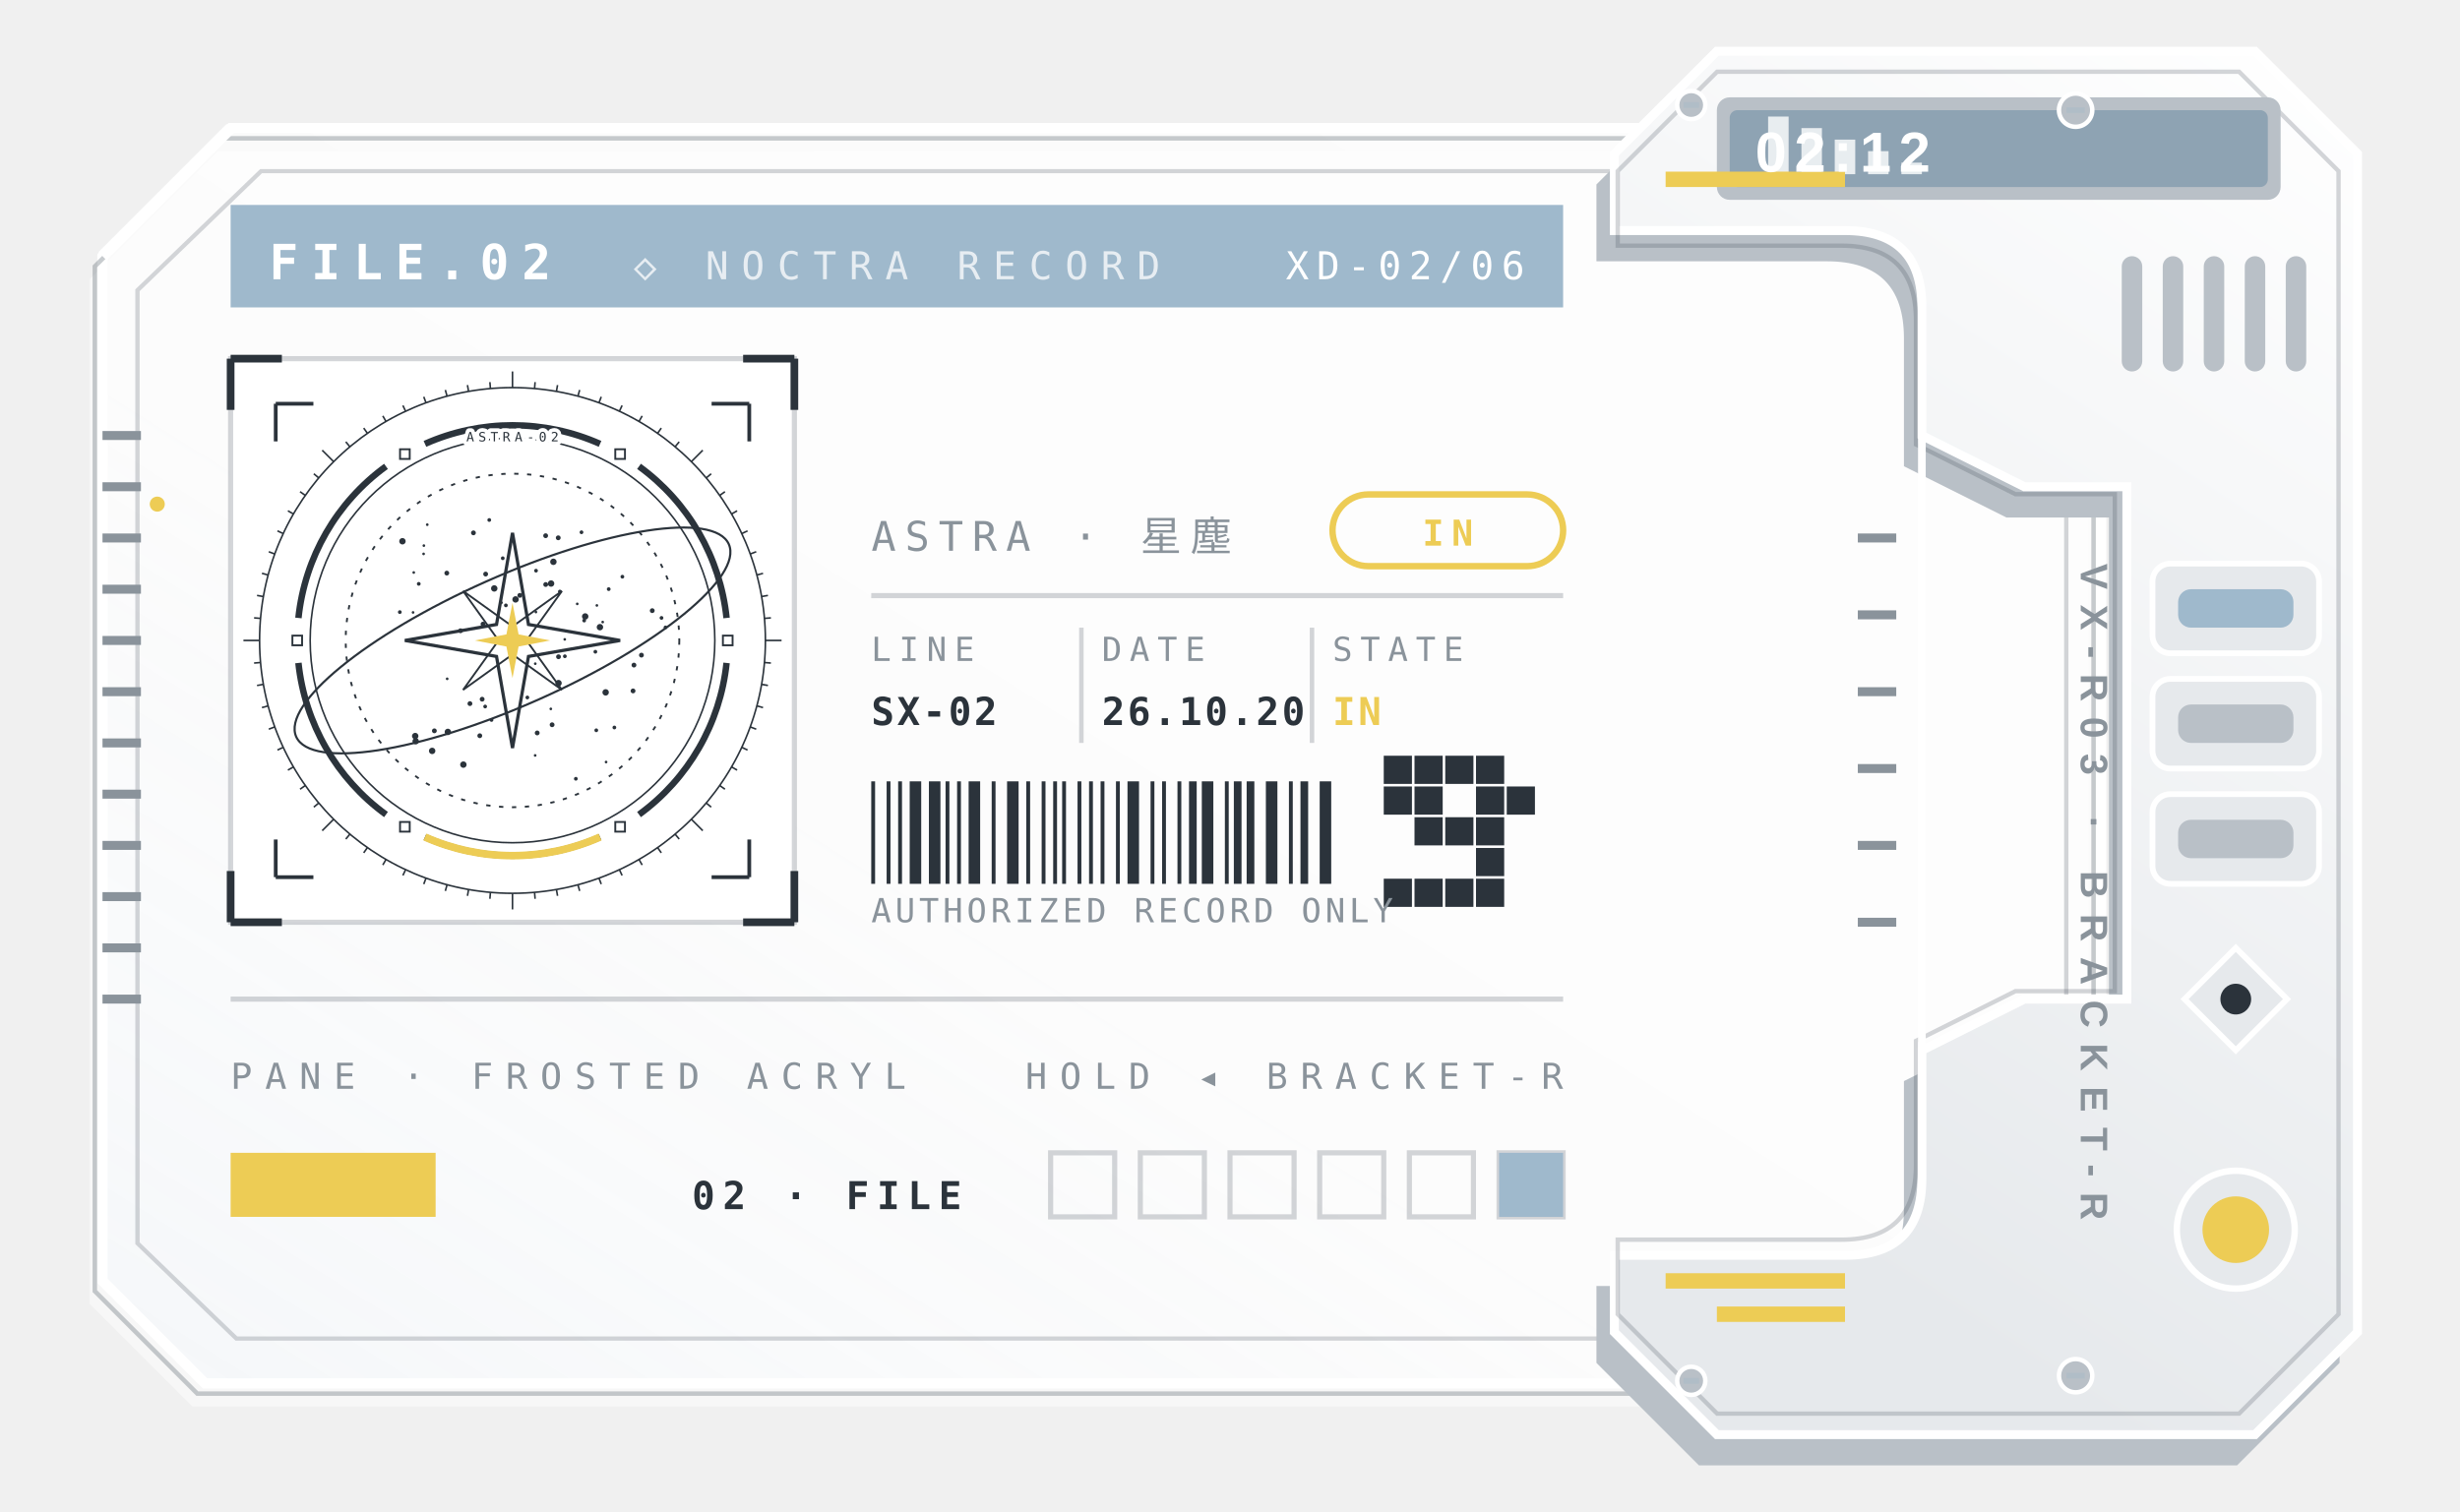
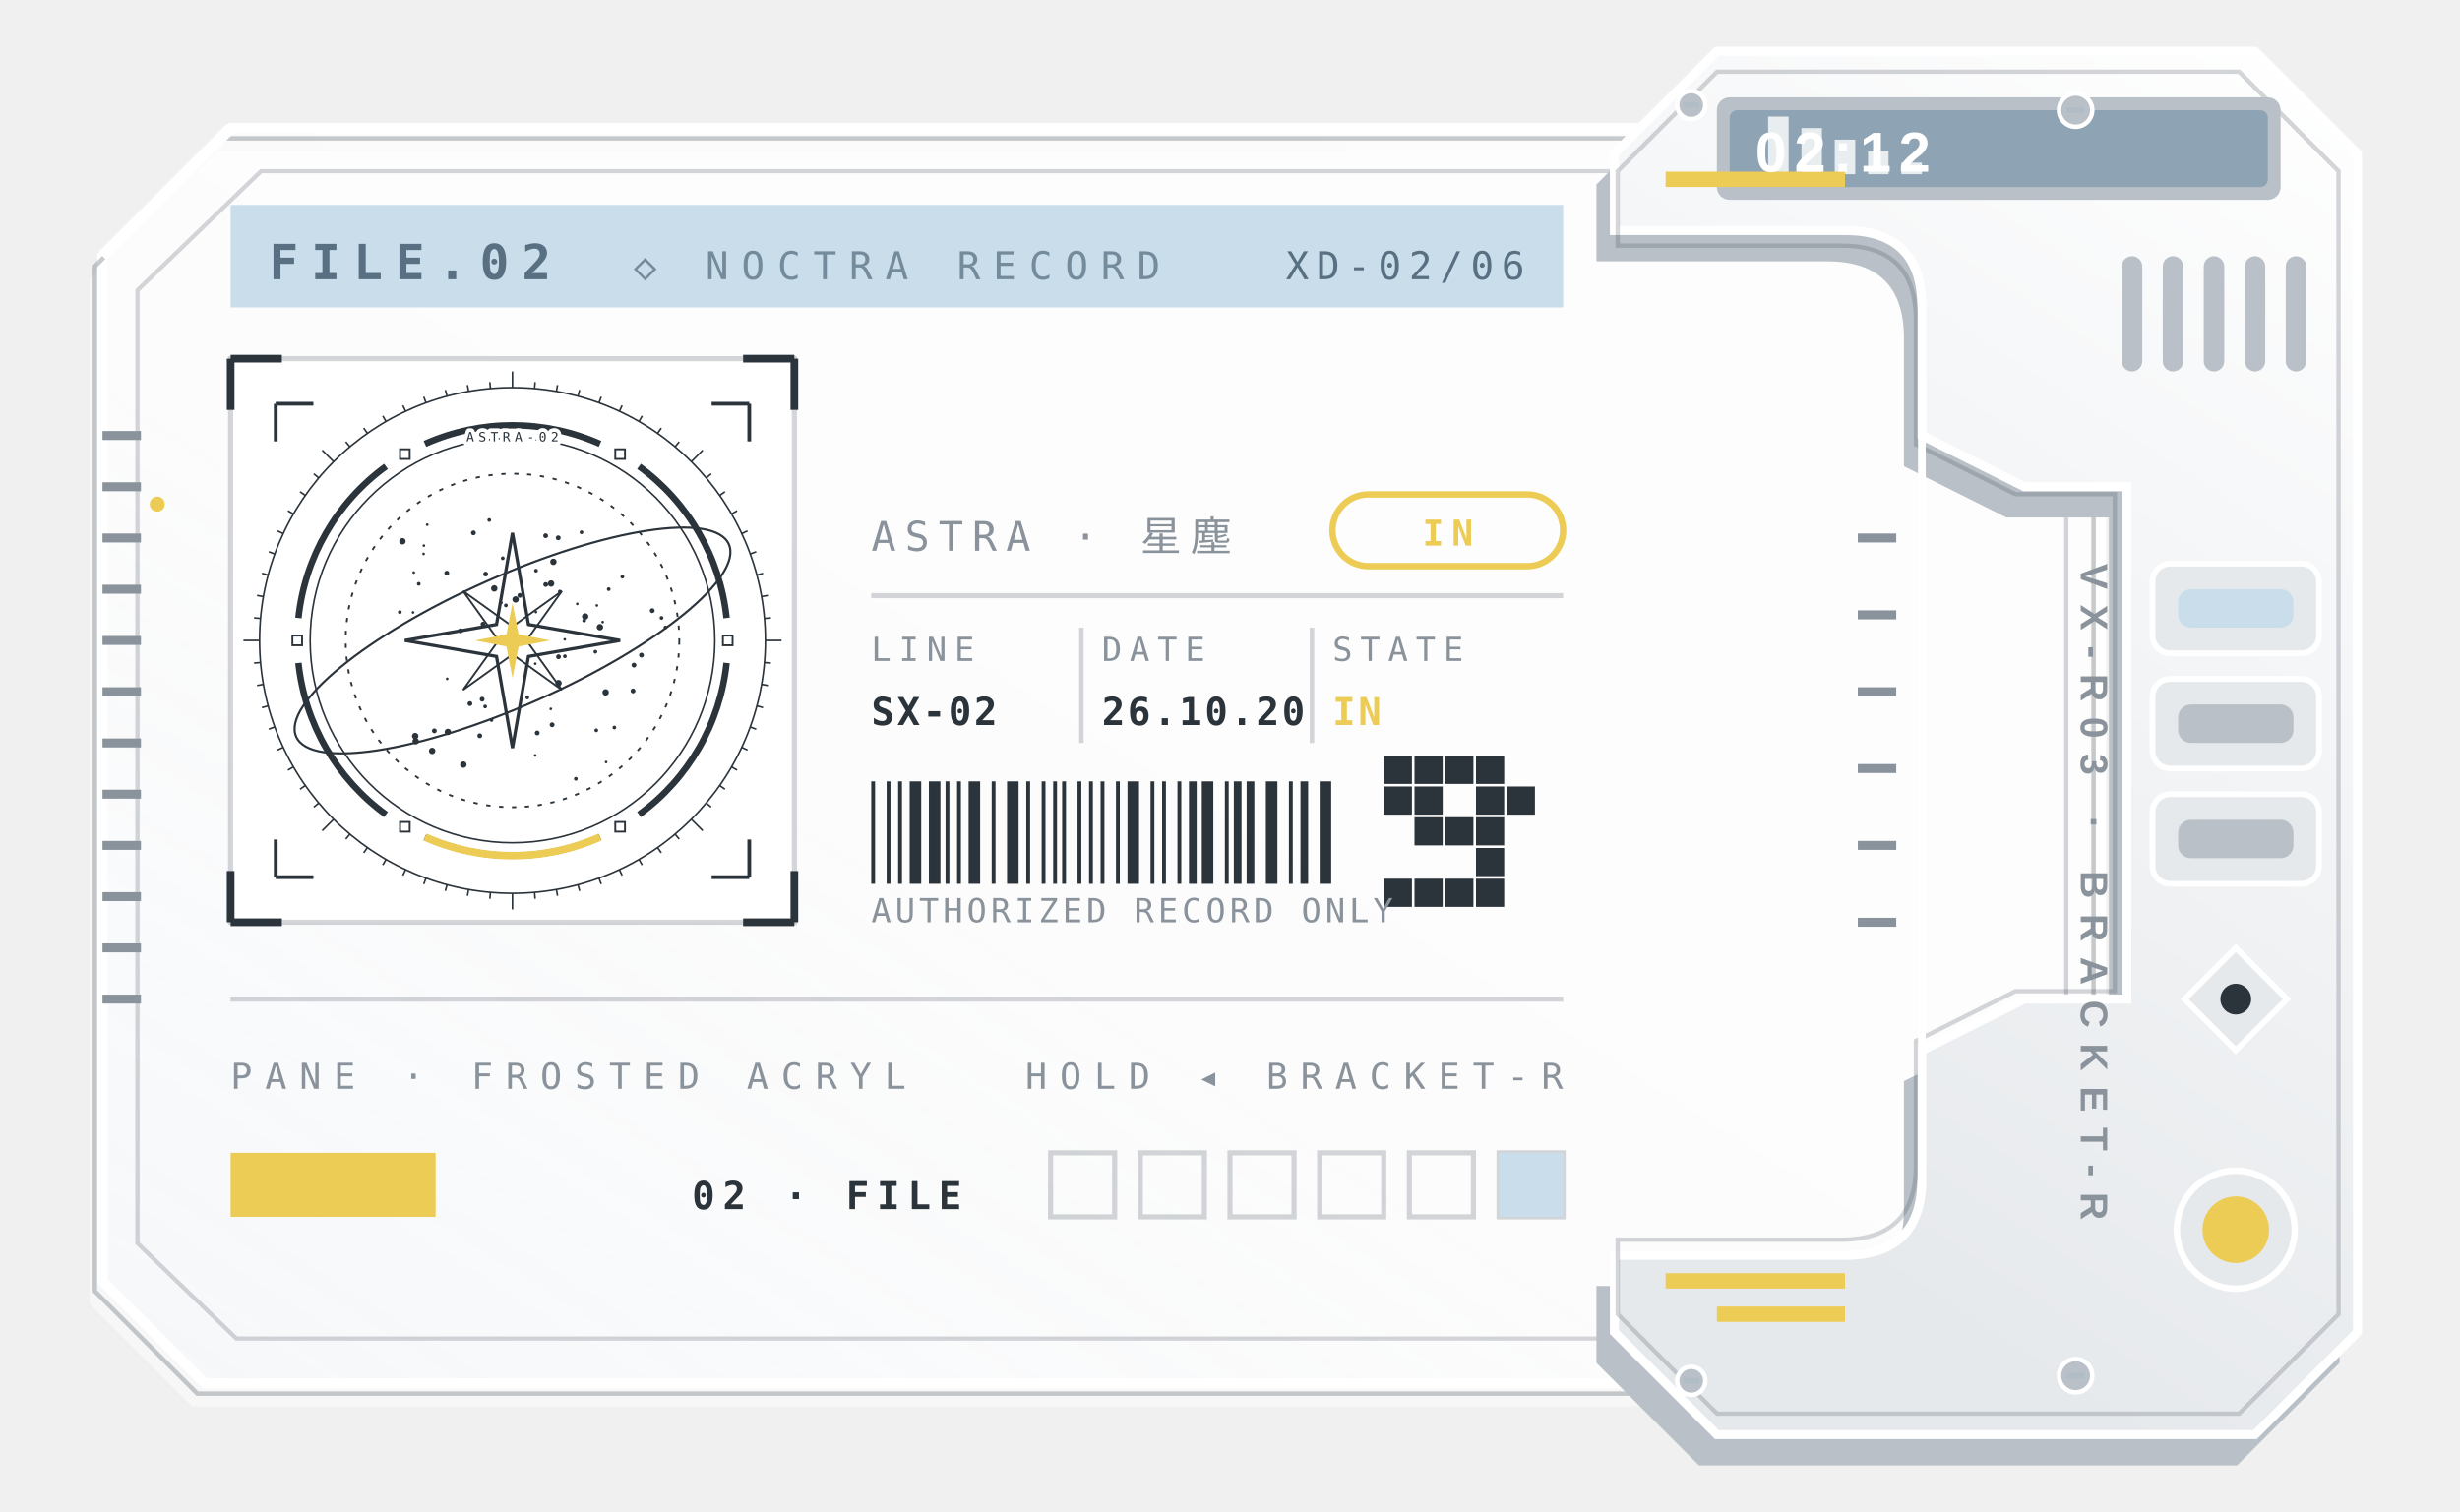
<svg xmlns="http://www.w3.org/2000/svg" width="384" height="236" viewBox="-4 -4 192 118">
  <g transform="translate(184 0) scale(-1 1)">
    <defs>
      <linearGradient id="p5010" x1="0" y1="0" x2="1" y2="1">
        <stop offset="0" stop-color="#FFFFFF" stop-opacity=".82" />
        <stop offset=".6" stop-color="#FFFFFF" stop-opacity=".66" />
        <stop offset="1" stop-color="#F4F7FA" stop-opacity=".74" />
      </linearGradient>
    </defs>
    <path d="M24 6H170L180 16V96L172 104H24Z" fill="rgba(255,255,255,.45)" transform="translate(1 1.8)" />
    <path d="M24 6H170L180 16V96L172 104H24Z" fill="url(#p5010)" />
    <path d="M24 6H170L180 16V96L172 104H24Z" fill="none" stroke="#FFFFFF" stroke-width=".8" />
    <path d="M24 6H170L180 16V96L172 104H24Z" fill="none" stroke="rgba(60,72,84,.28)" stroke-width=".35" transform="translate(.6 .8)" />
    <path d="M24 6H170L180 16V96L172 104H24Z" fill="none" stroke="rgba(60,72,84,.22)" stroke-width=".35" transform="translate(102.0 54.0) scale(.965 .93) translate(-102.0 -54.0)" />
    <path d="M180 30h-3" stroke="#8A939B" stroke-width=".7" />
    <path d="M180 34h-3" stroke="#8A939B" stroke-width=".7" />
    <path d="M180 38h-3" stroke="#8A939B" stroke-width=".7" />
    <path d="M180 42h-3" stroke="#8A939B" stroke-width=".7" />
    <path d="M180 46h-3" stroke="#8A939B" stroke-width=".7" />
    <path d="M180 50h-3" stroke="#8A939B" stroke-width=".7" />
    <path d="M180 54h-3" stroke="#8A939B" stroke-width=".7" />
    <path d="M180 58h-3" stroke="#8A939B" stroke-width=".7" />
    <path d="M180 62h-3" stroke="#8A939B" stroke-width=".7" />
    <path d="M180 66h-3" stroke="#8A939B" stroke-width=".7" />
    <path d="M180 70h-3" stroke="#8A939B" stroke-width=".7" />
    <path d="M180 74h-3" stroke="#8A939B" stroke-width=".7" />
    <path d="M170 6L180 16" stroke="#FFFFFF" stroke-width=".9" />
    <path d="M66 74H170" stroke="rgba(60,72,84,.22)" stroke-width=".4" />
    <rect x="66" y="86" width="5" height="5" fill="none" stroke="rgba(60,72,84,.22)" stroke-width=".4" />
    <rect x="73" y="86" width="5" height="5" fill="none" stroke="rgba(60,72,84,.22)" stroke-width=".4" />
    <rect x="80" y="86" width="5" height="5" fill="none" stroke="rgba(60,72,84,.22)" stroke-width=".4" />
    <rect x="87" y="86" width="5" height="5" fill="none" stroke="rgba(60,72,84,.22)" stroke-width=".4" />
    <rect x="94" y="86" width="5" height="5" fill="none" stroke="rgba(60,72,84,.22)" stroke-width=".4" />
    <rect x="101" y="86" width="5" height="5" fill="none" stroke="rgba(60,72,84,.22)" stroke-width=".4" />
-     <rect x="66" y="86" width="5" height="5" fill="#9FB9CC" />
+     <rect x="66" y="86" width="5" height="5" fill="#C9DDEB" />
    <rect x="154" y="86" width="16" height="5" fill="#EDCC55" />
    <defs>
      <linearGradient id="b5011" x1="0" y1="0" x2=".35" y2="1">
        <stop offset="0" stop-color="#FFFFFF" />
        <stop offset="1" stop-color="#E6E9EC" />
      </linearGradient>
    </defs>
    <path d="M4 8L12 0H54L62 8V14H44Q38 14 38 20V30L30 34H22V74H30L38 78V88Q38 94 44 94H62V100L54 108H12L4 100Z" fill="#B9C0C7" transform="translate(1.4 2.4)" />
    <path d="M4 8L12 0H54L62 8V14H44Q38 14 38 20V30L30 34H22V74H30L38 78V88Q38 94 44 94H62V100L54 108H12L4 100Z" fill="url(#b5011)" />
    <path d="M4 8L12 0H54L62 8V14H44Q38 14 38 20V30L30 34H22V74H30L38 78V88Q38 94 44 94H62V100L54 108H12L4 100Z" fill="none" stroke="#FFFFFF" stroke-width=".7" />
    <path d="M4 8L12 0H54L62 8V14H44Q38 14 38 20V30L30 34H22V74H30L38 78V88Q38 94 44 94H62V100L54 108H12L4 100Z" fill="none" stroke="rgba(60,72,84,.22)" stroke-width=".35" transform="translate(1.6 1.6) scale(.97)" />
    <rect x="10" y="3.6" width="44" height="8" rx="1" fill="#B9C0C7" />
    <rect x="11" y="4.6" width="42" height="6" rx=".6" fill="#8EA3B3" />
    <rect x="38.0" y="8.7" width="1.6" height="0.9" fill="#FFFFFF" opacity=".8" />
    <rect x="40.6" y="7.8" width="1.6" height="1.8" fill="#FFFFFF" opacity=".8" />
    <rect x="43.2" y="6.9" width="1.6" height="2.7" fill="#FFFFFF" opacity=".8" />
    <rect x="45.8" y="6.0" width="1.6" height="3.6" fill="#FFFFFF" opacity=".8" />
    <rect x="48.4" y="5.1" width="1.6" height="4.5" fill="#FFFFFF" opacity=".8" />
    <rect x="8.0" y="16" width="1.6" height="9" rx=".8" fill="#B9C0C7" />
    <rect x="11.2" y="16" width="1.6" height="9" rx=".8" fill="#B9C0C7" />
    <rect x="14.4" y="16" width="1.6" height="9" rx=".8" fill="#B9C0C7" />
    <rect x="17.6" y="16" width="1.6" height="9" rx=".8" fill="#B9C0C7" />
    <rect x="20.8" y="16" width="1.6" height="9" rx=".8" fill="#B9C0C7" />
    <rect x="7" y="40" width="13" height="7" rx="1.4" fill="#E6E9EC" stroke="#FFFFFF" stroke-width=".45" />
-     <rect x="9" y="42" width="9" height="3" rx="1" fill="#9FB9CC" />
+     <rect x="9" y="42" width="9" height="3" rx="1" fill="#C9DDEB" />
    <rect x="7" y="49" width="13" height="7" rx="1.4" fill="#E6E9EC" stroke="#FFFFFF" stroke-width=".45" />
    <rect x="9" y="51" width="9" height="3" rx="1" fill="#B9C0C7" />
    <rect x="7" y="58" width="13" height="7" rx="1.4" fill="#E6E9EC" stroke="#FFFFFF" stroke-width=".45" />
    <rect x="9" y="60" width="9" height="3" rx="1" fill="#B9C0C7" />
    <path d="M13.5 70l4 4l-4 4l-4 -4Z" fill="#E6E9EC" stroke="#FFFFFF" stroke-width=".45" />
    <circle cx="13.5" cy="74" r="1.2" fill="#2B333B" />
    <path d="M44 96H58" stroke="#EDCC55" stroke-width="1.2" />
    <path d="M44 98.6H54" stroke="#EDCC55" stroke-width="1.2" />
    <path d="M44 10H58" stroke="#EDCC55" stroke-width="1.2" />
    <circle cx="13.5" cy="92" r="4.6" fill="#E6E9EC" stroke="#FFFFFF" stroke-width=".5" />
    <circle cx="13.5" cy="92" r="2.6" fill="#EDCC55">
      <animate attributeName="opacity" values="1;.35;1" dur="1.8s" repeatCount="indefinite" />
    </circle>
    <circle cx="26" cy="4.6" r="1.3" fill="#B9C0C7" stroke="#FFFFFF" stroke-width=".35" />
    <path d="M25.285 4.6H26.715" stroke="#B0BDC7" stroke-width=".45" />
    <circle cx="26" cy="103.4" r="1.3" fill="#B9C0C7" stroke="#FFFFFF" stroke-width=".35" />
    <path d="M25.285 103.4H26.715" stroke="#B0BDC7" stroke-width=".45" />
    <circle cx="56" cy="4.2" r="1.1" fill="#B9C0C7" stroke="#FFFFFF" stroke-width=".35" />
    <path d="M55.395 4.2H56.605" stroke="#B0BDC7" stroke-width=".45" />
    <circle cx="56" cy="103.8" r="1.1" fill="#B9C0C7" stroke="#FFFFFF" stroke-width=".35" />
    <path d="M55.395 103.8H56.605" stroke="#B0BDC7" stroke-width=".45" />
    <path d="M38 20V88" stroke="#FFFFFF" stroke-width=".6" />
    <path d="M40 38h3" stroke="#8A939B" stroke-width=".7" />
    <path d="M40 44h3" stroke="#8A939B" stroke-width=".7" />
    <path d="M40 50h3" stroke="#8A939B" stroke-width=".7" />
    <path d="M40 56h3" stroke="#8A939B" stroke-width=".7" />
    <path d="M40 62h3" stroke="#8A939B" stroke-width=".7" />
    <path d="M40 68h3" stroke="#8A939B" stroke-width=".7" />
  </g>
-   <rect x="14" y="12" width="104" height="8" fill="#9FB9CC" />
-   <text x="17" y="17.8" font-family="IBM Plex Mono, Menlo, monospace" font-weight="600" font-size="3.8" letter-spacing="1" text-anchor="start" fill="#FFFFFF">FILE.02</text>
-   <text x="66.0" y="17.8" font-family="IBM Plex Mono, Menlo, monospace" font-weight="500" font-size="3" letter-spacing="1" text-anchor="middle" fill="#FFFFFF" opacity=".75">◇ NOCTRA RECORD</text>
-   <text x="115" y="17.8" font-family="IBM Plex Mono, Menlo, monospace" font-weight="500" font-size="3" letter-spacing="0.6" text-anchor="end" fill="#FFFFFF">XD-02/06</text>
+   <rect x="14" y="12" width="104" height="8" fill="#C9DDEB" />
+   <text x="17" y="17.8" font-family="IBM Plex Mono, Menlo, monospace" font-weight="600" font-size="3.8" letter-spacing="1" text-anchor="start" fill="#587082">FILE.02</text>
+   <text x="66.0" y="17.8" font-family="IBM Plex Mono, Menlo, monospace" font-weight="500" font-size="3" letter-spacing="1" text-anchor="middle" fill="#587082" opacity=".75">◇ NOCTRA RECORD</text>
+   <text x="115" y="17.8" font-family="IBM Plex Mono, Menlo, monospace" font-weight="500" font-size="3" letter-spacing="0.6" text-anchor="end" fill="#587082">XD-02/06</text>
  <rect x="14" y="24" width="44" height="44" fill="#FFFFFF" stroke="rgba(60,72,84,.22)" stroke-width=".4" />
  <g transform="translate(15 25) scale(0.420)">
    <g>
      <animateTransform attributeName="transform" type="rotate" values="0 50 50;0 50 50;15 50 50;15 50 50" keyTimes="0;.5;.7;1" dur="4s" calcMode="spline" keySplines=".7 0 .2 1;.7 0 .2 1;.7 0 .2 1" repeatCount="indefinite" />
      <circle cx="50" cy="50" r="47" fill="none" stroke="#2B333B" stroke-width="0.3" />
      <path d="M97.00 50.00L100.00 50.00M96.82 54.10L98.02 54.20M96.29 58.16L97.47 58.37M95.40 62.16L96.56 62.48M94.17 66.07L95.29 66.49M92.60 69.86L93.68 70.37M90.70 73.50L91.74 74.10M88.50 76.96L89.48 77.65M86.00 80.21L86.92 80.98M83.23 83.23L85.36 85.36M80.21 86.00L80.98 86.92M76.96 88.50L77.65 89.48M73.50 90.70L74.10 91.74M69.86 92.60L70.37 93.68M66.07 94.17L66.49 95.29M62.16 95.40L62.48 96.56M58.16 96.29L58.37 97.47M54.10 96.82L54.20 98.02M50.00 97.00L50.00 100.00M45.90 96.82L45.80 98.02M41.84 96.29L41.63 97.47M37.84 95.40L37.52 96.56M33.93 94.17L33.51 95.29M30.14 92.60L29.63 93.68M26.50 90.70L25.90 91.74M23.04 88.50L22.35 89.48M19.79 86.00L19.02 86.92M16.77 83.23L14.64 85.36M14.00 80.21L13.08 80.98M11.50 76.96L10.52 77.65M9.30 73.50L8.26 74.10M7.40 69.86L6.32 70.37M5.83 66.07L4.71 66.49M4.60 62.16L3.44 62.48M3.71 58.16L2.53 58.37M3.18 54.10L1.98 54.20M3.00 50.00L0.00 50.00M3.18 45.90L1.98 45.80M3.71 41.84L2.53 41.63M4.60 37.84L3.44 37.52M5.83 33.93L4.71 33.51M7.40 30.14L6.32 29.63M9.30 26.50L8.26 25.90M11.50 23.04L10.52 22.35M14.00 19.79L13.08 19.02M16.77 16.77L14.64 14.64M19.79 14.00L19.02 13.08M23.04 11.50L22.35 10.52M26.50 9.30L25.90 8.26M30.14 7.40L29.63 6.32M33.93 5.83L33.51 4.71M37.84 4.60L37.52 3.44M41.84 3.71L41.63 2.53M45.90 3.18L45.80 1.98M50.00 3.00L50.00 0.00M54.10 3.18L54.20 1.98M58.16 3.71L58.37 2.53M62.16 4.60L62.48 3.44M66.07 5.83L66.49 4.71M69.86 7.40L70.37 6.32M73.50 9.30L74.10 8.26M76.96 11.50L77.65 10.52M80.21 14.00L80.98 13.08M83.23 16.77L85.36 14.64M86.00 19.79L86.92 19.02M88.50 23.04L89.48 22.35M90.70 26.50L91.74 25.90M92.60 30.14L93.68 29.63M94.17 33.93L95.29 33.51M95.40 37.84L96.56 37.52M96.29 41.84L97.47 41.63M96.82 45.90L98.02 45.80" fill="none" stroke="#2B333B" stroke-width="0.3" />
    </g>
    <g>
      <animateTransform attributeName="transform" type="rotate" values="0 50 50;0 50 50;-60 50 50;-60 50 50" keyTimes="0;.3;.5;1" dur="4s" calcMode="spline" keySplines=".7 0 .2 1;.7 0 .2 1;.7 0 .2 1" repeatCount="indefinite" />
      <path d="M89.78 54.18A40 40 0 0 1 73.51 82.36" fill="none" stroke="#2B333B" stroke-width="1.2" />
      <path d="M66.27 86.54A40 40 0 0 1 33.73 86.54" fill="none" stroke="#2B333B" stroke-width="1.2" />
      <path d="M26.49 82.36A40 40 0 0 1 10.22 54.18" fill="none" stroke="#2B333B" stroke-width="1.2" />
      <path d="M10.22 45.82A40 40 0 0 1 26.49 17.64" fill="none" stroke="#2B333B" stroke-width="1.2" />
      <path d="M33.73 13.46A40 40 0 0 1 66.27 13.46" fill="none" stroke="#2B333B" stroke-width="1.2" />
      <path d="M73.51 17.64A40 40 0 0 1 89.78 45.82" fill="none" stroke="#2B333B" stroke-width="1.2" />
      <circle cx="50" cy="50" r="37.6" fill="none" stroke="#2B333B" stroke-width="0.3" />
      <rect x="89.10" y="49.10" width="1.8" height="1.8" fill="#FFFFFF" stroke="#2B333B" stroke-width="0.35" />
      <rect x="69.10" y="83.74" width="1.8" height="1.8" fill="#FFFFFF" stroke="#2B333B" stroke-width="0.35" />
      <rect x="29.10" y="83.74" width="1.8" height="1.8" fill="#FFFFFF" stroke="#2B333B" stroke-width="0.35" />
      <rect x="9.10" y="49.10" width="1.8" height="1.8" fill="#FFFFFF" stroke="#2B333B" stroke-width="0.35" />
      <rect x="29.10" y="14.46" width="1.8" height="1.8" fill="#FFFFFF" stroke="#2B333B" stroke-width="0.35" />
      <rect x="69.10" y="14.46" width="1.8" height="1.8" fill="#FFFFFF" stroke="#2B333B" stroke-width="0.35" />
      <path d="M66.27 86.54A40 40 0 0 1 33.73 86.54" fill="none" stroke="#EDCC55" stroke-width="1.4" />
    </g>
    <circle cx="50" cy="50" r="31" fill="none" stroke="#2B333B" stroke-width="0.35" stroke-dasharray="0.8 1.6">
      <animate attributeName="stroke-dashoffset" values="0;-12" dur="2s" repeatCount="indefinite" />
    </circle>
    <ellipse cx="50" cy="50" rx="44" ry="12" transform="rotate(-24 50 50)" fill="none" stroke="#2B333B" stroke-width="0.4" />
    <g transform="rotate(-24 50 50)">
      <circle r="1.4" fill="#EDCC55">
        <animateMotion dur="4s" repeatCount="indefinite" path="M6 50A44 12 0 1 0 94 50A44 12 0 1 0 6 50" />
      </circle>
    </g>
    <g>
      <animate attributeName="opacity" values=".25;.25;1;.25;.25" keyTimes="0;0.000;0.040;0.080;1" dur="4s" repeatCount="indefinite" />
      <circle cx="33.48" cy="33.91" r="0.25" fill="#2B333B" />
      <circle cx="62.82" cy="29.89" r="0.35" fill="#2B333B" />
      <circle cx="34.16" cy="28.48" r="0.25" fill="#2B333B" />
      <circle cx="32.01" cy="68.73" r="0.6" fill="#2B333B" />
      <circle cx="31.52" cy="44.79" r="0.25" fill="#2B333B" />
      <circle cx="48.19" cy="34.72" r="0.35" fill="#2B333B" />
      <circle cx="70.42" cy="38.15" r="0.35" fill="#2B333B" />
      <circle cx="50.57" cy="42.37" r="0.6" fill="#2B333B" />
      <circle cx="54.23" cy="54.32" r="0.25" fill="#2B333B" />
      <circle cx="52.76" cy="60.60" r="0.35" fill="#2B333B" />
      <circle cx="58.80" cy="40.91" r="0.35" fill="#2B333B" />
      <circle cx="29.06" cy="44.73" r="0.35" fill="#2B333B" />
      <circle cx="61.77" cy="75.71" r="0.35" fill="#2B333B" />
      <circle cx="75.97" cy="44.46" r="0.45" fill="#2B333B" />
      <circle cx="65.40" cy="52.10" r="0.35" fill="#2B333B" />
      <circle cx="48.82" cy="63.58" r="0.25" fill="#2B333B" />
      <circle cx="31.65" cy="37.37" r="0.25" fill="#2B333B" />
      <circle cx="40.87" cy="73.08" r="0.6" fill="#2B333B" />
      <circle cx="46.61" cy="40.33" r="0.6" fill="#2B333B" />
      <circle cx="47.95" cy="42.98" r="0.25" fill="#2B333B" />
      <circle cx="63.51" cy="45.54" r="0.6" fill="#2B333B" />
      <circle cx="73.96" cy="52.73" r="0.45" fill="#2B333B" />
      <circle cx="31.92" cy="67.77" r="0.6" fill="#2B333B" />
      <circle cx="59.73" cy="52.94" r="0.35" fill="#2B333B" />
    </g>
    <g>
      <animate attributeName="opacity" values=".25;.25;1;.25;.25" keyTimes="0;0.333;0.373;0.413;1" dur="4s" repeatCount="indefinite" />
      <circle cx="58.55" cy="57.93" r="0.6" fill="#2B333B" />
      <circle cx="42.09" cy="61.74" r="0.45" fill="#2B333B" />
      <circle cx="51.36" cy="41.62" r="0.45" fill="#2B333B" />
      <circle cx="54.35" cy="44.72" r="0.25" fill="#2B333B" />
      <circle cx="54.59" cy="67.19" r="0.45" fill="#2B333B" />
      <circle cx="62.03" cy="43.20" r="0.25" fill="#2B333B" />
      <circle cx="44.92" cy="62.28" r="0.35" fill="#2B333B" />
      <circle cx="56.16" cy="30.53" r="0.45" fill="#2B333B" />
      <circle cx="59.71" cy="49.80" r="0.25" fill="#2B333B" />
      <circle cx="67.31" cy="59.65" r="0.6" fill="#2B333B" />
      <circle cx="72.57" cy="54.58" r="0.45" fill="#2B333B" />
      <circle cx="57.60" cy="35.38" r="0.6" fill="#2B333B" />
      <circle cx="67.39" cy="72.60" r="0.25" fill="#2B333B" />
      <circle cx="54.37" cy="37.03" r="0.35" fill="#2B333B" />
      <circle cx="65.57" cy="66.70" r="0.35" fill="#2B333B" />
      <circle cx="33.53" cy="32.37" r="0.25" fill="#2B333B" />
      <circle cx="57.12" cy="62.72" r="0.25" fill="#2B333B" />
      <circle cx="57.17" cy="39.42" r="0.6" fill="#2B333B" />
      <circle cx="67.88" cy="40.46" r="0.35" fill="#2B333B" />
      <circle cx="66.25" cy="47.53" r="0.6" fill="#2B333B" />
      <circle cx="45.01" cy="37.66" r="0.45" fill="#2B333B" />
      <circle cx="46.10" cy="64.78" r="0.35" fill="#2B333B" />
      <circle cx="68.93" cy="66.18" r="0.35" fill="#2B333B" />
      <circle cx="37.79" cy="37.48" r="0.45" fill="#2B333B" />
    </g>
    <g>
      <animate attributeName="opacity" values=".25;.25;1;.25;.25" keyTimes="0;0.667;0.707;0.747;1" dur="4s" repeatCount="indefinite" />
      <circle cx="57.36" cy="65.67" r="0.45" fill="#2B333B" />
      <circle cx="72.40" cy="59.38" r="0.45" fill="#2B333B" />
      <circle cx="42.74" cy="30.00" r="0.45" fill="#2B333B" />
      <circle cx="35.48" cy="66.80" r="0.45" fill="#2B333B" />
      <circle cx="56.17" cy="39.60" r="0.45" fill="#2B333B" />
      <circle cx="63.32" cy="46.30" r="0.35" fill="#2B333B" />
      <circle cx="44.52" cy="46.96" r="0.45" fill="#2B333B" />
      <circle cx="44.36" cy="60.92" r="0.45" fill="#2B333B" />
      <circle cx="58.50" cy="30.92" r="0.45" fill="#2B333B" />
      <circle cx="37.99" cy="67.00" r="0.6" fill="#2B333B" />
      <circle cx="35.07" cy="70.53" r="0.6" fill="#2B333B" />
      <circle cx="77.69" cy="45.81" r="0.35" fill="#2B333B" />
      <circle cx="40.34" cy="48.20" r="0.45" fill="#2B333B" />
      <circle cx="65.68" cy="43.49" r="0.25" fill="#2B333B" />
      <circle cx="45.68" cy="27.61" r="0.35" fill="#2B333B" />
      <circle cx="29.55" cy="31.56" r="0.6" fill="#2B333B" />
      <circle cx="43.92" cy="67.71" r="0.45" fill="#2B333B" />
      <circle cx="48.77" cy="43.48" r="0.35" fill="#2B333B" />
      <circle cx="32.58" cy="39.48" r="0.35" fill="#2B333B" />
      <circle cx="54.21" cy="71.37" r="0.25" fill="#2B333B" />
      <circle cx="78.43" cy="47.58" r="0.35" fill="#2B333B" />
      <circle cx="58.55" cy="53.03" r="0.45" fill="#2B333B" />
      <circle cx="66.76" cy="46.58" r="0.25" fill="#2B333B" />
      <circle cx="37.86" cy="57.13" r="0.25" fill="#2B333B" />
    </g>
    <g>
      <animateTransform attributeName="transform" type="rotate" values="0 50 50;0 50 50;45 50 50;45 50 50" keyTimes="0;.4;.55;1" dur="4s" calcMode="spline" keySplines=".7 0 .2 1;.7 0 .2 1;.7 0 .2 1" repeatCount="indefinite" />
      <path d="M50.00 30.00L52.97 47.03L70.00 50.00L52.97 52.97L50.00 70.00L47.03 52.97L30.00 50.00L47.03 47.03Z" fill="none" stroke="#2B333B" stroke-width="0.6" stroke-linejoin="miter" />
    </g>
    <path d="M59.19 40.81L52.60 50.00L59.19 59.19L50.00 52.60L40.81 59.19L47.40 50.00L40.81 40.81L50.00 47.40Z" fill="none" stroke="#2B333B" stroke-width="0.35" stroke-linejoin="miter" />
    <g transform="translate(50 50)">
      <g>
        <animateTransform attributeName="transform" type="scale" values="1;1;1.5;1;1" keyTimes="0;.38;.44;.56;1" dur="4s" repeatCount="indefinite" />
        <g transform="translate(-50 -50)">
          <path d="M50.00 43.00L51.13 48.87L57.00 50.00L51.13 51.13L50.00 57.00L48.87 51.13L43.00 50.00L48.87 48.87Z" fill="#EDCC55" />
        </g>
      </g>
    </g>
    <g transform="translate(50 50)">
      <g opacity="0">
        <animateTransform attributeName="transform" type="scale" values="1;1;1.5;1.5" keyTimes="0;0.42;0.62;1" dur="4s" repeatCount="indefinite" />
        <animate attributeName="opacity" values="0;0;.9;0;0" keyTimes="0;0.42;0.43;0.62;1" dur="4s" repeatCount="indefinite" />
        <g transform="translate(-50 -50)">
          <path d="M50.00 30.00L52.97 47.03L70.00 50.00L52.97 52.97L50.00 70.00L47.03 52.97L30.00 50.00L47.03 47.03Z" fill="none" stroke="#EDCC55" stroke-width="0.5" stroke-linejoin="miter" />
        </g>
      </g>
    </g>
    <g transform="translate(50 50)">
      <g>
        <animateTransform attributeName="transform" type="scale" values="1.2;1.2;.96;1;1" keyTimes="0;.28;.38;.44;1" dur="4s" repeatCount="indefinite" />
        <animate attributeName="opacity" values="0;0;1;.2;1;1;0" keyTimes="0;.28;.32;.35;.38;.92;1" dur="4s" repeatCount="indefinite" />
        <g transform="translate(-50 -50)">
          <path d="M6 6h7M6 6v7M94 6h-7M94 6v7M6 94h7M6 94v-7M94 94h-7M94 94v-7" fill="none" stroke="#2B333B" stroke-width="0.7" />
        </g>
      </g>
    </g>
    <text x="50" y="13" text-anchor="middle" font-family="IBM Plex Mono, Menlo, monospace" font-weight="500" font-size="2.4" letter-spacing="0.8" fill="#2B333B" stroke="#FFFFFF" stroke-width="1.4" paint-order="stroke" stroke-linejoin="round">ASTRA-02</text>
    <text x="50" y="90" text-anchor="middle" font-family="IBM Plex Mono, Menlo, monospace" font-weight="500" font-size="2.2" letter-spacing="0.6" fill="#2B333B" opacity="0" stroke="#FFFFFF" stroke-width="1.4" paint-order="stroke" stroke-linejoin="round">DENSITY 0.82<animate attributeName="opacity" values="0;0;1;1;0;0" keyTimes="0.000;0.000;0.001;0.250;0.251;1.000" dur="4s" repeatCount="indefinite" />
    </text>
    <text x="50" y="90" text-anchor="middle" font-family="IBM Plex Mono, Menlo, monospace" font-weight="500" font-size="2.2" letter-spacing="0.6" fill="#2B333B" opacity="0" stroke="#FFFFFF" stroke-width="1.4" paint-order="stroke" stroke-linejoin="round">DENSITY 0.79<animate attributeName="opacity" values="0;0;1;1;0;0" keyTimes="0.000;0.250;0.251;0.500;0.501;1.000" dur="4s" repeatCount="indefinite" />
    </text>
    <text x="50" y="90" text-anchor="middle" font-family="IBM Plex Mono, Menlo, monospace" font-weight="500" font-size="2.2" letter-spacing="0.6" fill="#2B333B" opacity="0" stroke="#FFFFFF" stroke-width="1.4" paint-order="stroke" stroke-linejoin="round">DENSITY 0.86<animate attributeName="opacity" values="0;0;1;1;0;0" keyTimes="0.000;0.500;0.501;0.750;0.751;1.000" dur="4s" repeatCount="indefinite" />
    </text>
    <text x="50" y="90" text-anchor="middle" font-family="IBM Plex Mono, Menlo, monospace" font-weight="500" font-size="2.2" letter-spacing="0.6" fill="#2B333B" opacity="0" stroke="#FFFFFF" stroke-width="1.4" paint-order="stroke" stroke-linejoin="round">DENSITY 0.81<animate attributeName="opacity" values="0;0;1;1;0;0" keyTimes="0.000;0.750;0.751;1.000;1.000;1.000" dur="4s" repeatCount="indefinite" />
    </text>
  </g>
  <path d="M14 24h4M14 24v4M58 24h-4M58 24v4M14 68h4M14 68v-4M58 68h-4M58 68v-4" stroke="#2B333B" stroke-width=".6" fill="none" />
  <text x="64" y="33" font-family="Archivo, Arial, sans-serif" font-weight="800" font-size="10.5" letter-spacing="0" text-anchor="start" fill="#2B333B" />
  <text x="64" y="39" font-family="IBM Plex Mono, Menlo, monospace" font-weight="500" font-size="3.2" letter-spacing="0.7" text-anchor="start" fill="#8A939B">ASTRA · 星塵</text>
  <rect x="100" y="34.6" width="18" height="5.6" rx="2.8" fill="none" stroke="#EDCC55" stroke-width=".5" />
  <text x="109" y="38.6" font-family="IBM Plex Mono, Menlo, monospace" font-weight="700" font-size="2.8" letter-spacing="0.6" text-anchor="middle" fill="#EDCC55">IN</text>
  <path d="M64 42.5H118" stroke="rgba(60,72,84,.22)" stroke-width=".4" />
  <text x="64.0" y="47.6" font-family="IBM Plex Mono, Menlo, monospace" font-weight="500" font-size="2.6" letter-spacing="0.6" text-anchor="start" fill="#8A939B">LINE</text>
  <text x="64.0" y="52.6" font-family="IBM Plex Mono, Menlo, monospace" font-weight="600" font-size="3" letter-spacing="0.2" text-anchor="start" fill="#2B333B">SX-02</text>
  <text x="82.0" y="47.6" font-family="IBM Plex Mono, Menlo, monospace" font-weight="500" font-size="2.6" letter-spacing="0.6" text-anchor="start" fill="#8A939B">DATE</text>
  <text x="82.0" y="52.6" font-family="IBM Plex Mono, Menlo, monospace" font-weight="600" font-size="3" letter-spacing="0.2" text-anchor="start" fill="#2B333B">26.10.20</text>
  <path d="M80.4 45V54" stroke="rgba(60,72,84,.22)" stroke-width=".35" />
  <text x="100.0" y="47.6" font-family="IBM Plex Mono, Menlo, monospace" font-weight="500" font-size="2.6" letter-spacing="0.6" text-anchor="start" fill="#8A939B">STATE</text>
  <text x="100.0" y="52.6" font-family="IBM Plex Mono, Menlo, monospace" font-weight="600" font-size="3" letter-spacing="0.2" text-anchor="start" fill="#EDCC55">IN</text>
  <path d="M98.4 45V54" stroke="rgba(60,72,84,.22)" stroke-width=".35" />
  <rect x="64.00" y="57" width="0.3" height="8" fill="#2B333B" />
  <rect x="65.20" y="57" width="0.3" height="8" fill="#2B333B" />
  <rect x="66.10" y="57" width="0.3" height="8" fill="#2B333B" />
  <rect x="67.00" y="57" width="0.9" height="8" fill="#2B333B" />
  <rect x="68.50" y="57" width="0.9" height="8" fill="#2B333B" />
  <rect x="69.80" y="57" width="0.3" height="8" fill="#2B333B" />
  <rect x="70.70" y="57" width="0.3" height="8" fill="#2B333B" />
  <rect x="71.60" y="57" width="0.9" height="8" fill="#2B333B" />
  <rect x="73.40" y="57" width="0.3" height="8" fill="#2B333B" />
  <rect x="74.60" y="57" width="0.9" height="8" fill="#2B333B" />
  <rect x="76.10" y="57" width="0.3" height="8" fill="#2B333B" />
  <rect x="77.30" y="57" width="0.3" height="8" fill="#2B333B" />
  <rect x="78.20" y="57" width="0.3" height="8" fill="#2B333B" />
  <rect x="78.90" y="57" width="0.3" height="8" fill="#2B333B" />
  <rect x="80.10" y="57" width="0.3" height="8" fill="#2B333B" />
  <rect x="81.00" y="57" width="0.3" height="8" fill="#2B333B" />
  <rect x="81.90" y="57" width="0.3" height="8" fill="#2B333B" />
  <rect x="83.10" y="57" width="0.3" height="8" fill="#2B333B" />
  <rect x="84.00" y="57" width="0.9" height="8" fill="#2B333B" />
  <rect x="85.80" y="57" width="0.3" height="8" fill="#2B333B" />
  <rect x="86.70" y="57" width="0.3" height="8" fill="#2B333B" />
  <rect x="87.90" y="57" width="0.3" height="8" fill="#2B333B" />
  <rect x="88.80" y="57" width="0.6" height="8" fill="#2B333B" />
  <rect x="89.80" y="57" width="0.9" height="8" fill="#2B333B" />
  <rect x="91.60" y="57" width="0.3" height="8" fill="#2B333B" />
  <rect x="92.30" y="57" width="0.6" height="8" fill="#2B333B" />
  <rect x="93.30" y="57" width="0.6" height="8" fill="#2B333B" />
  <rect x="94.80" y="57" width="0.9" height="8" fill="#2B333B" />
  <rect x="96.60" y="57" width="0.3" height="8" fill="#2B333B" />
  <rect x="97.50" y="57" width="0.6" height="8" fill="#2B333B" />
  <rect x="99.00" y="57" width="0.9" height="8" fill="#2B333B" />
  <g transform="translate(104 55)">
    <rect x="0.0" y="0.0" width="2.2" height="2.2" fill="#2B333B" />
    <rect x="2.4" y="0.0" width="2.2" height="2.2" fill="#2B333B" />
    <rect x="4.8" y="0.0" width="2.2" height="2.2" fill="#2B333B" />
    <rect x="7.2" y="0.0" width="2.2" height="2.2" fill="#2B333B" />
    <rect x="0.0" y="2.4" width="2.2" height="2.2" fill="#2B333B" />
    <rect x="2.4" y="2.4" width="2.2" height="2.2" fill="#2B333B" />
    <rect x="7.2" y="2.4" width="2.2" height="2.2" fill="#2B333B" />
    <rect x="9.6" y="2.4" width="2.2" height="2.2" fill="#2B333B" />
    <rect x="2.4" y="4.8" width="2.2" height="2.2" fill="#2B333B" />
    <rect x="4.8" y="4.8" width="2.2" height="2.2" fill="#2B333B" />
    <rect x="7.2" y="4.8" width="2.2" height="2.2" fill="#2B333B" />
    <rect x="7.2" y="7.2" width="2.2" height="2.2" fill="#2B333B" />
    <rect x="0.0" y="9.6" width="2.2" height="2.2" fill="#2B333B" />
    <rect x="2.4" y="9.6" width="2.2" height="2.2" fill="#2B333B" />
    <rect x="4.8" y="9.6" width="2.2" height="2.2" fill="#2B333B" />
    <rect x="7.2" y="9.6" width="2.2" height="2.2" fill="#2B333B" />
  </g>
  <text x="64" y="68" font-family="IBM Plex Mono, Menlo, monospace" font-weight="500" font-size="2.6" letter-spacing="0.3" text-anchor="start" fill="#8A939B">AUTHORIZED RECORD ONLY</text>
  <text x="14" y="81" font-family="IBM Plex Mono, Menlo, monospace" font-weight="500" font-size="2.8" letter-spacing="1" text-anchor="start" fill="#8A939B">PANE · FROSTED ACRYL</text>
  <text x="118" y="81" font-family="IBM Plex Mono, Menlo, monospace" font-weight="500" font-size="2.8" letter-spacing="1" text-anchor="end" fill="#8A939B">HOLD ◂ BRACKET-R</text>
  <text x="50" y="90.4" font-family="IBM Plex Mono, Menlo, monospace" font-weight="600" font-size="3" letter-spacing="0.6" text-anchor="start" fill="#2B333B">02 · FILE</text>
  <text x="133" y="9.4" font-family="Archivo, Arial, sans-serif" font-weight="800" font-size="4.4" letter-spacing="0.6" text-anchor="start" fill="#FFFFFF">02:12</text>
  <text x="0" y="0" font-family="Archivo, Arial, sans-serif" font-weight="700" font-size="3" letter-spacing="1.2" text-anchor="start" fill="#8A939B" transform="translate(158.4 40) rotate(90)">VX-R03 · BRACKET-R</text>
</svg>
